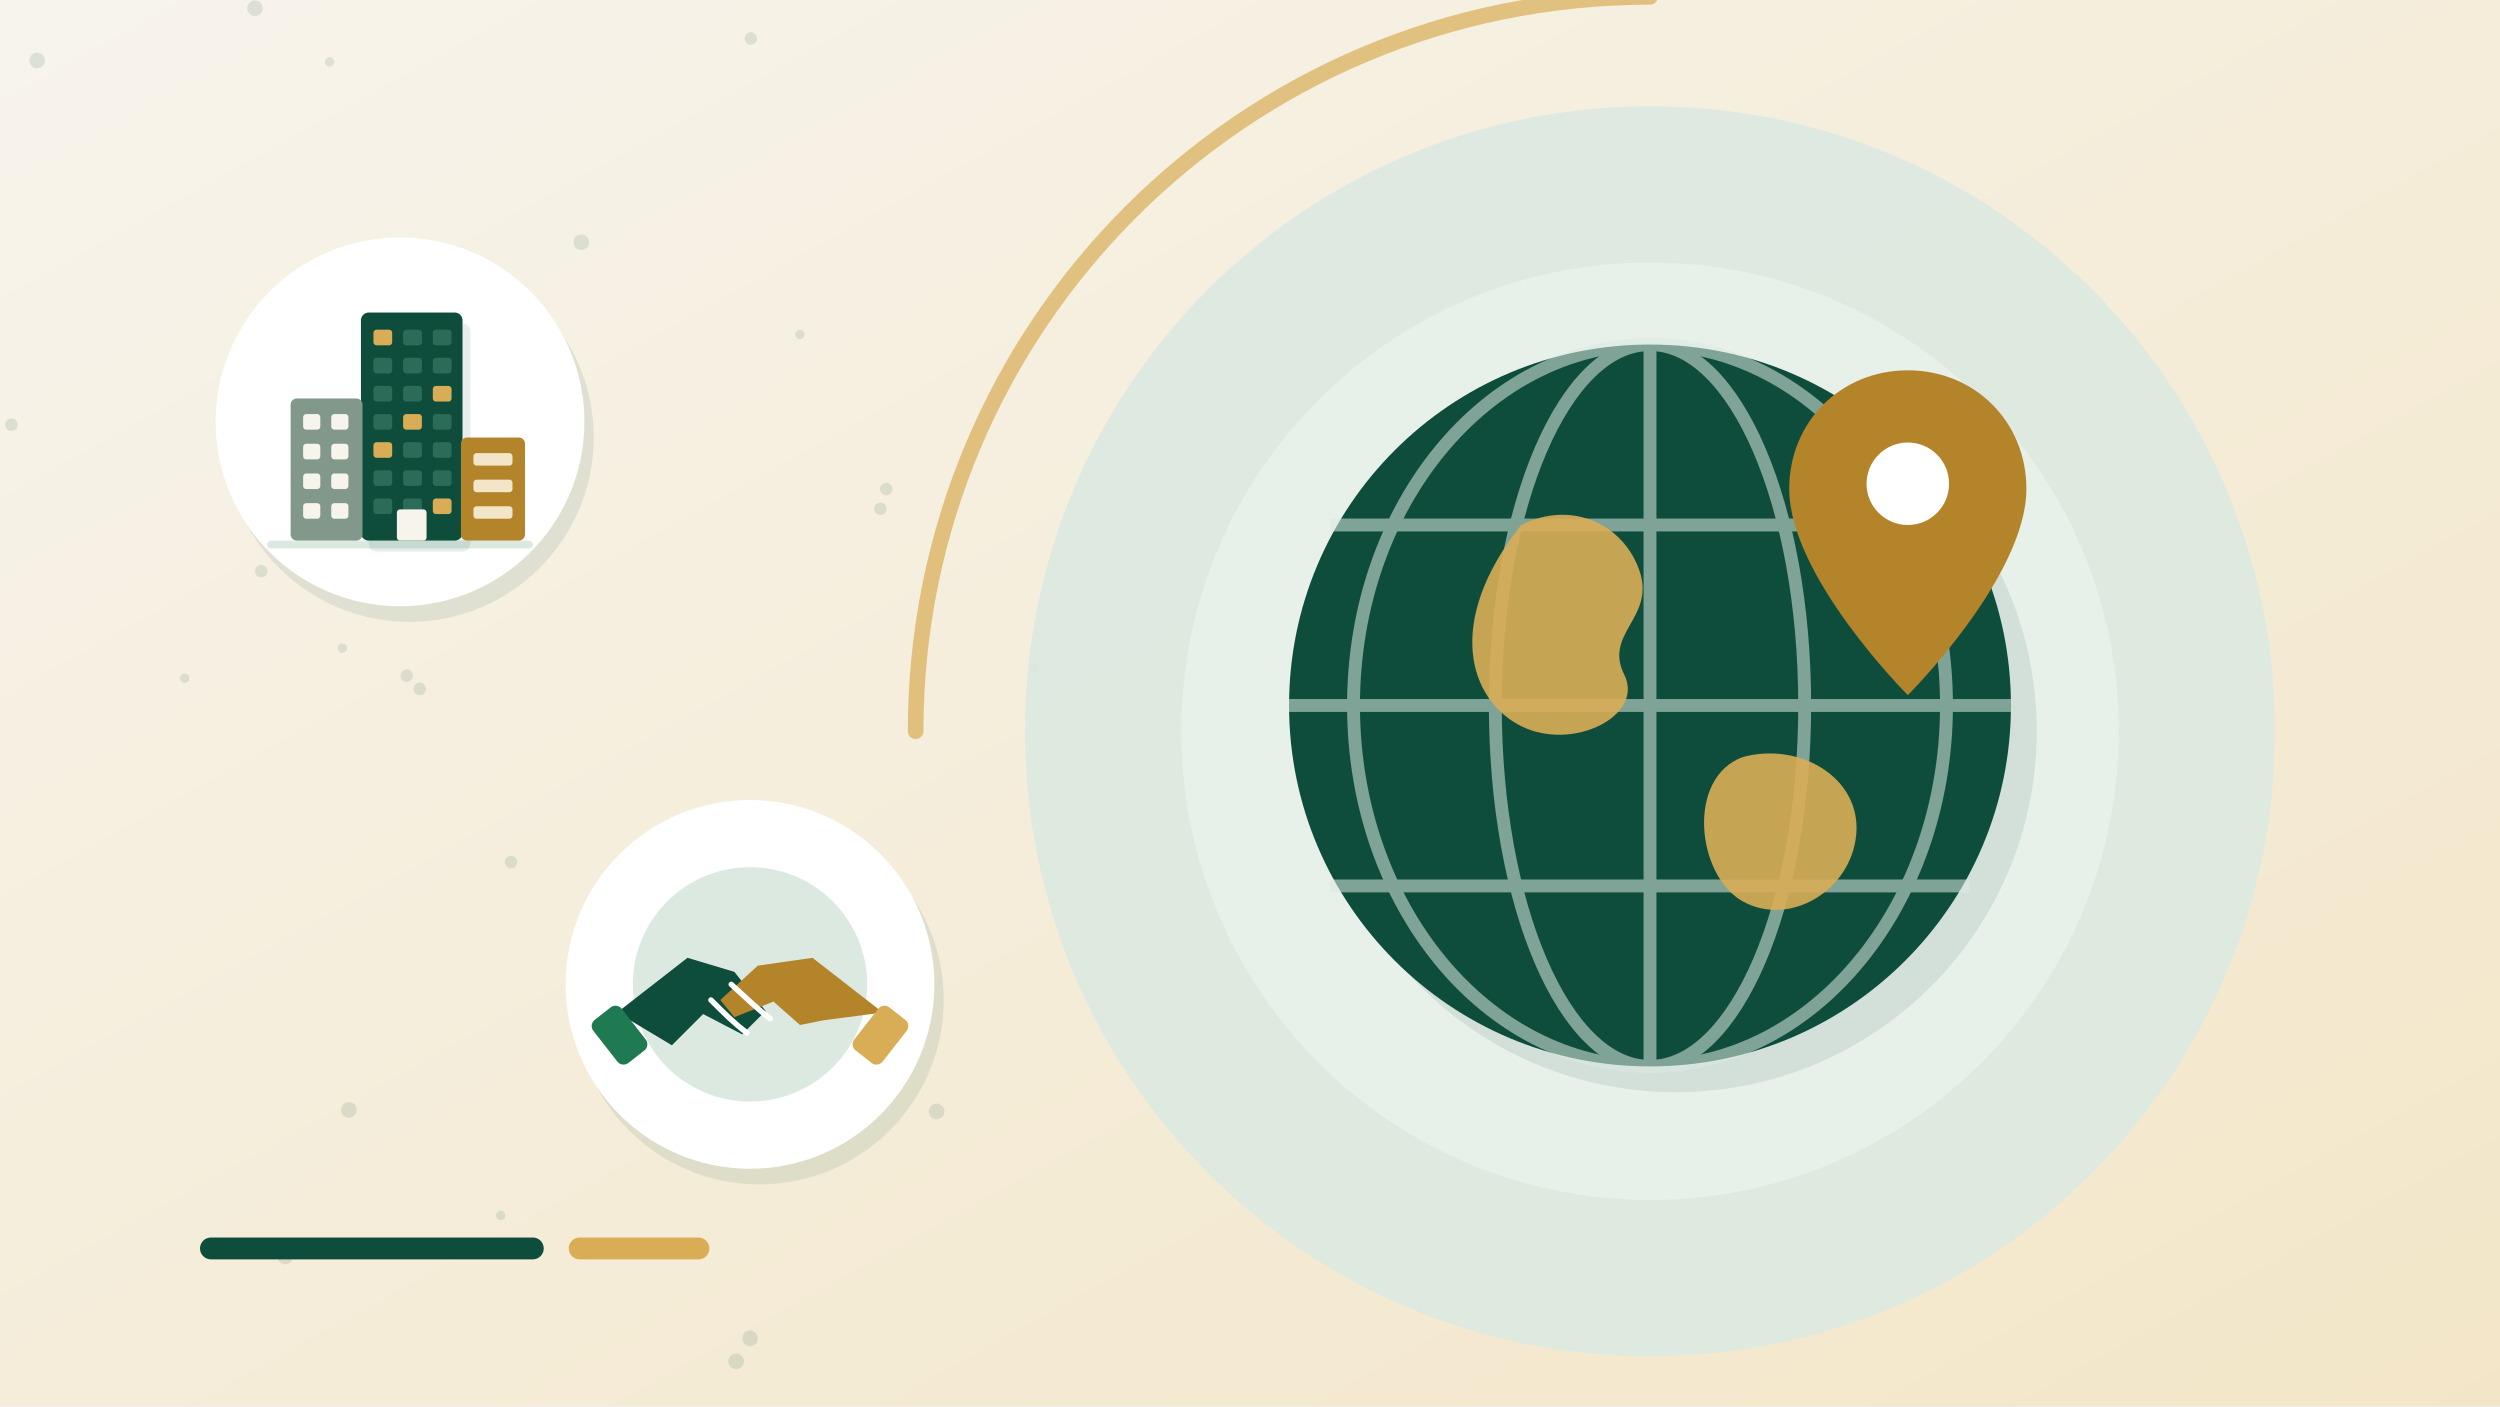
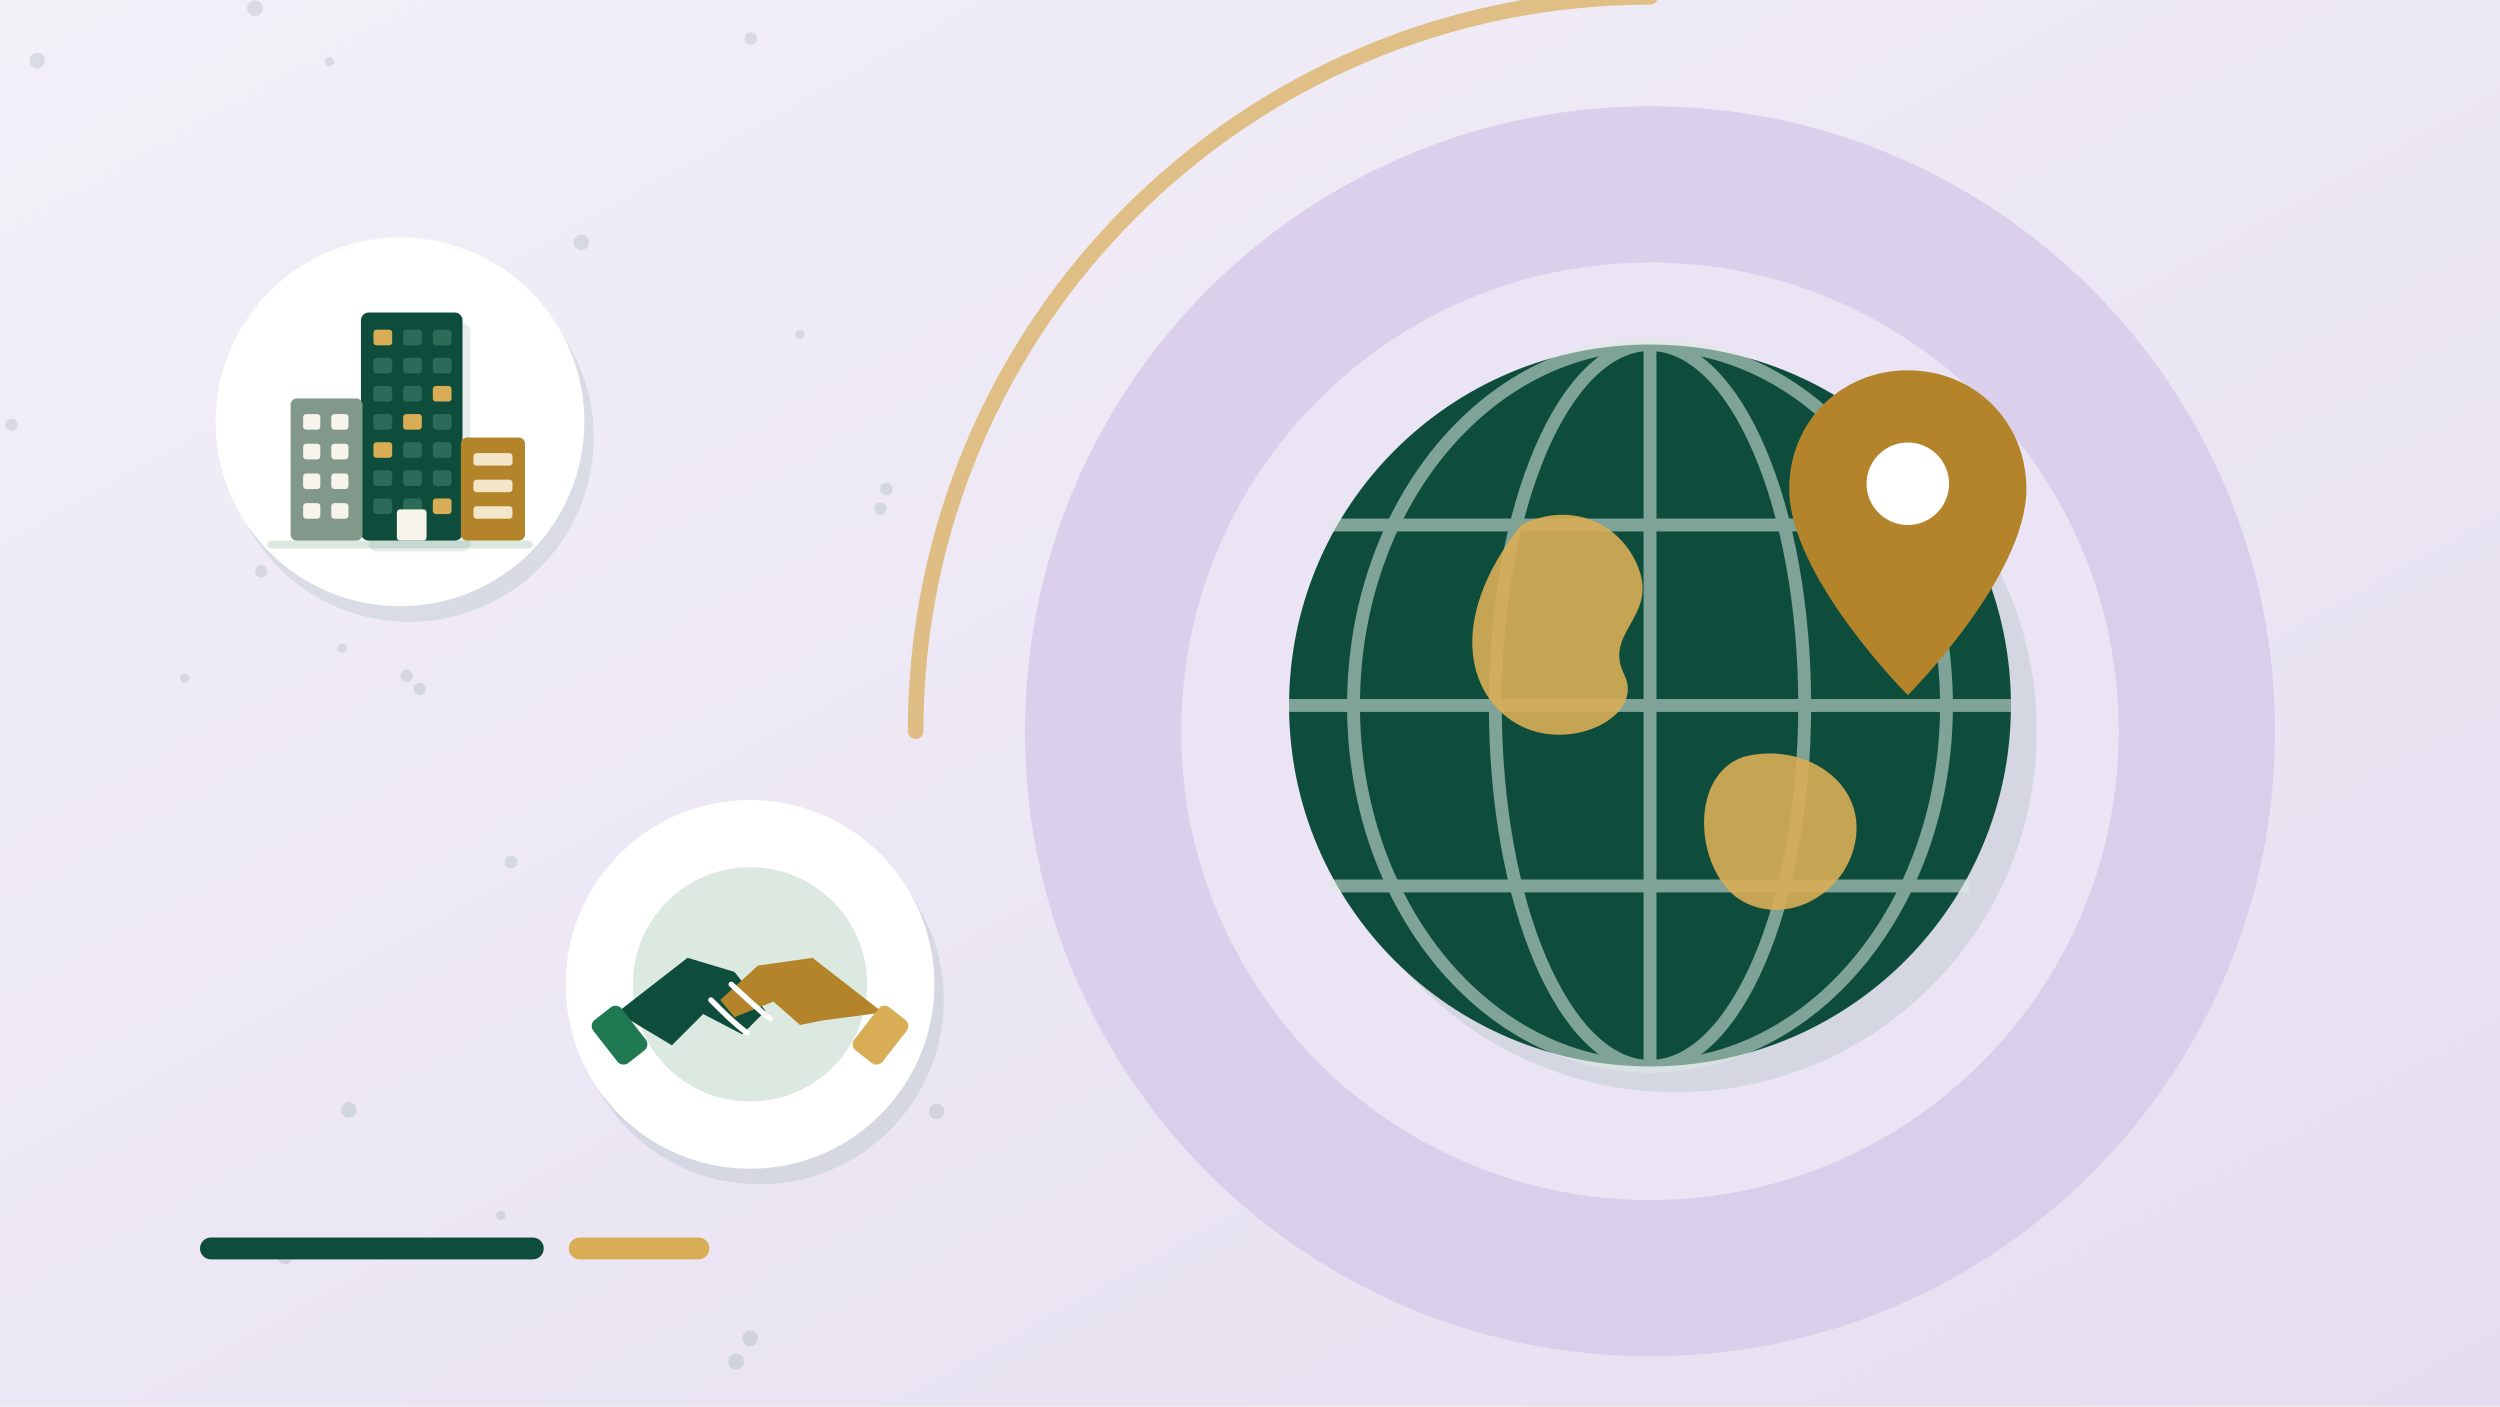
<svg xmlns="http://www.w3.org/2000/svg" viewBox="0 0 1600 900" width="1600" height="900">
  <defs>
    <linearGradient id="bg" x1="0" y1="0" x2="1" y2="1">
-       <stop offset="0" stop-color="#F7F4EC" />
-       <stop offset="1" stop-color="#F3E6C8" />
+       <stop offset="0" stop-color="#F3F0F8" />
+       <stop offset="1" stop-color="#E5DEF0" />
    </linearGradient>
  </defs>
  <rect x="0" y="0" width="1600" height="900" rx="0" fill="url(#bg)" />
  <circle cx="260.296" cy="432.433" r="4" fill="#0E4D3C" opacity=".12" />
  <circle cx="163.184" cy="5.268" r="5" fill="#0E4D3C" opacity=".12" />
  <circle cx="511.921" cy="214.073" r="3" fill="#0E4D3C" opacity=".12" />
  <circle cx="7.292" cy="271.839" r="4" fill="#0E4D3C" opacity=".12" />
  <circle cx="480.035" cy="856.513" r="5" fill="#0E4D3C" opacity=".12" />
  <circle cx="223.278" cy="710.318" r="5" fill="#0E4D3C" opacity=".12" />
  <circle cx="182.524" cy="804.187" r="5" fill="#0E4D3C" opacity=".12" />
  <circle cx="480.542" cy="24.632" r="4" fill="#0E4D3C" opacity=".12" />
  <circle cx="431.055" cy="633.188" r="3" fill="#0E4D3C" opacity=".12" />
  <circle cx="563.509" cy="325.604" r="4" fill="#0E4D3C" opacity=".12" />
  <circle cx="567.234" cy="313.002" r="4" fill="#0E4D3C" opacity=".12" />
  <circle cx="372.055" cy="155.039" r="5" fill="#0E4D3C" opacity=".12" />
  <circle cx="210.976" cy="39.606" r="3" fill="#0E4D3C" opacity=".12" />
  <circle cx="599.451" cy="711.298" r="5" fill="#0E4D3C" opacity=".12" />
  <circle cx="268.609" cy="440.898" r="4" fill="#0E4D3C" opacity=".12" />
  <circle cx="219.051" cy="414.794" r="3" fill="#0E4D3C" opacity=".12" />
  <circle cx="118.264" cy="434.028" r="3" fill="#0E4D3C" opacity=".12" />
  <circle cx="320.495" cy="777.863" r="3" fill="#0E4D3C" opacity=".12" />
  <circle cx="661.511" cy="427.57" r="3" fill="#0E4D3C" opacity=".12" />
  <circle cx="327.072" cy="551.725" r="4" fill="#0E4D3C" opacity=".12" />
  <circle cx="471.125" cy="871.275" r="5" fill="#0E4D3C" opacity=".12" />
  <circle cx="167.228" cy="365.595" r="4" fill="#0E4D3C" opacity=".12" />
  <circle cx="23.779" cy="38.699" r="5" fill="#0E4D3C" opacity=".12" />
  <circle cx="288.008" cy="287.437" r="5" fill="#0E4D3C" opacity=".12" />
  <circle cx="481.326" cy="732.454" r="5" fill="#0E4D3C" opacity=".12" />
  <circle cx="471.89" cy="735.29" r="3" fill="#0E4D3C" opacity=".12" />
-   <circle cx="1056" cy="468" r="400" fill="#DCE9E1" opacity=".9" />
-   <circle cx="1056" cy="468" r="300" fill="#E8F0EA" />
+   <circle cx="1056" cy="468" r="400" fill="#D8CDEA" opacity=".9" />
+   <circle cx="1056" cy="468" r="300" fill="#EAE4F4" />
  <path d="M586 468 a 470 470 0 0 1 470 -470" fill="none" stroke="#D9AD55" stroke-width="10" stroke-linecap="round" opacity=".7" />
  <g transform="translate(726 138) scale(1.65)">
    <circle cx="210" cy="200" r="140" fill="#0E4D3C" opacity=".10" />
    <circle cx="200" cy="190" r="140" fill="#0E4D3C" />
    <g fill="none" stroke="#DCE9E1" stroke-width="5" opacity=".55">
      <ellipse cx="200" cy="190" rx="60" ry="140" />
      <ellipse cx="200" cy="190" rx="115" ry="140" />
      <path d="M60 190h280M76 120h248M76 260h248M200 50v280" />
    </g>
    <path d="M150 120c20-10 40 0 46 18s-14 24-6 40-20 30-40 20-30-40 0-78z" fill="#D9AD55" opacity=".9" />
    <path d="M236 210c22-6 46 8 44 30s-26 36-44 26-22-48 0-56z" fill="#D9AD55" opacity=".9" />
    <path d="M300 60c-26 0-46 20-46 46 0 34 46 80 46 80s46-46 46-80c0-26-20-46-46-46z" fill="#B4842A" />
    <circle cx="300" cy="104" r="16" fill="#FFFFFF" />
  </g>
  <circle cx="262" cy="280" r="118" fill="#0E4D3C" opacity=".10" />
  <circle cx="256" cy="270" r="118" fill="#FFFFFF" />
  <g transform="translate(156 170) scale(.5)">
    <rect x="30" y="352" width="340" height="10" rx="5" fill="#DCE9E1" />
    <rect x="160" y="74" width="130" height="292" rx="10" fill="#0E4D3C" opacity=".10" />
    <rect x="150" y="60" width="130" height="292" rx="10" fill="#0E4D3C" />
    <rect x="166" y="82" width="24" height="20" rx="4" fill="#D9AD55" />
    <rect x="204" y="82" width="24" height="20" rx="4" fill="#2C6B57" />
    <rect x="242" y="82" width="24" height="20" rx="4" fill="#2C6B57" />
    <rect x="166" y="118" width="24" height="20" rx="4" fill="#2C6B57" />
    <rect x="204" y="118" width="24" height="20" rx="4" fill="#2C6B57" />
    <rect x="242" y="118" width="24" height="20" rx="4" fill="#2C6B57" />
    <rect x="166" y="154" width="24" height="20" rx="4" fill="#2C6B57" />
    <rect x="204" y="154" width="24" height="20" rx="4" fill="#2C6B57" />
    <rect x="242" y="154" width="24" height="20" rx="4" fill="#D9AD55" />
    <rect x="166" y="190" width="24" height="20" rx="4" fill="#2C6B57" />
    <rect x="204" y="190" width="24" height="20" rx="4" fill="#D9AD55" />
    <rect x="242" y="190" width="24" height="20" rx="4" fill="#2C6B57" />
    <rect x="166" y="226" width="24" height="20" rx="4" fill="#D9AD55" />
    <rect x="204" y="226" width="24" height="20" rx="4" fill="#2C6B57" />
    <rect x="242" y="226" width="24" height="20" rx="4" fill="#2C6B57" />
    <rect x="166" y="262" width="24" height="20" rx="4" fill="#2C6B57" />
    <rect x="204" y="262" width="24" height="20" rx="4" fill="#2C6B57" />
    <rect x="242" y="262" width="24" height="20" rx="4" fill="#2C6B57" />
    <rect x="166" y="298" width="24" height="20" rx="4" fill="#2C6B57" />
    <rect x="204" y="298" width="24" height="20" rx="4" fill="#2C6B57" />
    <rect x="242" y="298" width="24" height="20" rx="4" fill="#D9AD55" />
    <rect x="196" y="312" width="38" height="40" rx="4" fill="#F7F4EC" />
    <rect x="60" y="170" width="92" height="182" rx="8" fill="#81988B" />
    <rect x="76" y="190" width="22" height="20" rx="4" fill="#F7F4EC" />
    <rect x="112" y="190" width="22" height="20" rx="4" fill="#F7F4EC" />
    <rect x="76" y="228" width="22" height="20" rx="4" fill="#F7F4EC" />
    <rect x="112" y="228" width="22" height="20" rx="4" fill="#F7F4EC" />
    <rect x="76" y="266" width="22" height="20" rx="4" fill="#F7F4EC" />
    <rect x="112" y="266" width="22" height="20" rx="4" fill="#F7F4EC" />
    <rect x="76" y="304" width="22" height="20" rx="4" fill="#F7F4EC" />
    <rect x="112" y="304" width="22" height="20" rx="4" fill="#F7F4EC" />
    <rect x="278" y="220" width="82" height="132" rx="8" fill="#B4842A" />
    <rect x="294" y="240" width="50" height="16" rx="4" fill="#F3E6C8" />
    <rect x="294" y="274" width="50" height="16" rx="4" fill="#F3E6C8" />
    <rect x="294" y="308" width="50" height="16" rx="4" fill="#F3E6C8" />
  </g>
  <circle cx="486" cy="640" r="118" fill="#0E4D3C" opacity=".10" />
  <circle cx="480" cy="630" r="118" fill="#FFFFFF" />
  <g transform="translate(380 530) scale(.5)">
    <circle cx="200" cy="200" r="150" fill="#DCE9E1" />
    <path d="M30 236l90-70 60 18 40 50-30 30-50-26-40 40z" fill="#0E4D3C" />
    <path d="M370 236l-90-70-70 10-48 44 18 22 50-20 34 30 30-6z" fill="#B4842A" />
    <path d="M150 220c18 18 30 30 46 42M176 200c20 18 34 32 50 44" fill="none" stroke="#FFFFFF" stroke-width="7" stroke-linecap="round" stroke-linejoin="round" />
    <rect x="10" y="230" width="46" height="70" rx="10" fill="#1F7A52" transform="rotate(-38 33 265)" />
    <rect x="344" y="230" width="46" height="70" rx="10" fill="#D9AD55" transform="rotate(38 367 265)" />
  </g>
  <rect x="128" y="792" width="220" height="14" rx="7" fill="#0E4D3C" />
  <rect x="364" y="792" width="90" height="14" rx="7" fill="#D9AD55" />
</svg>
